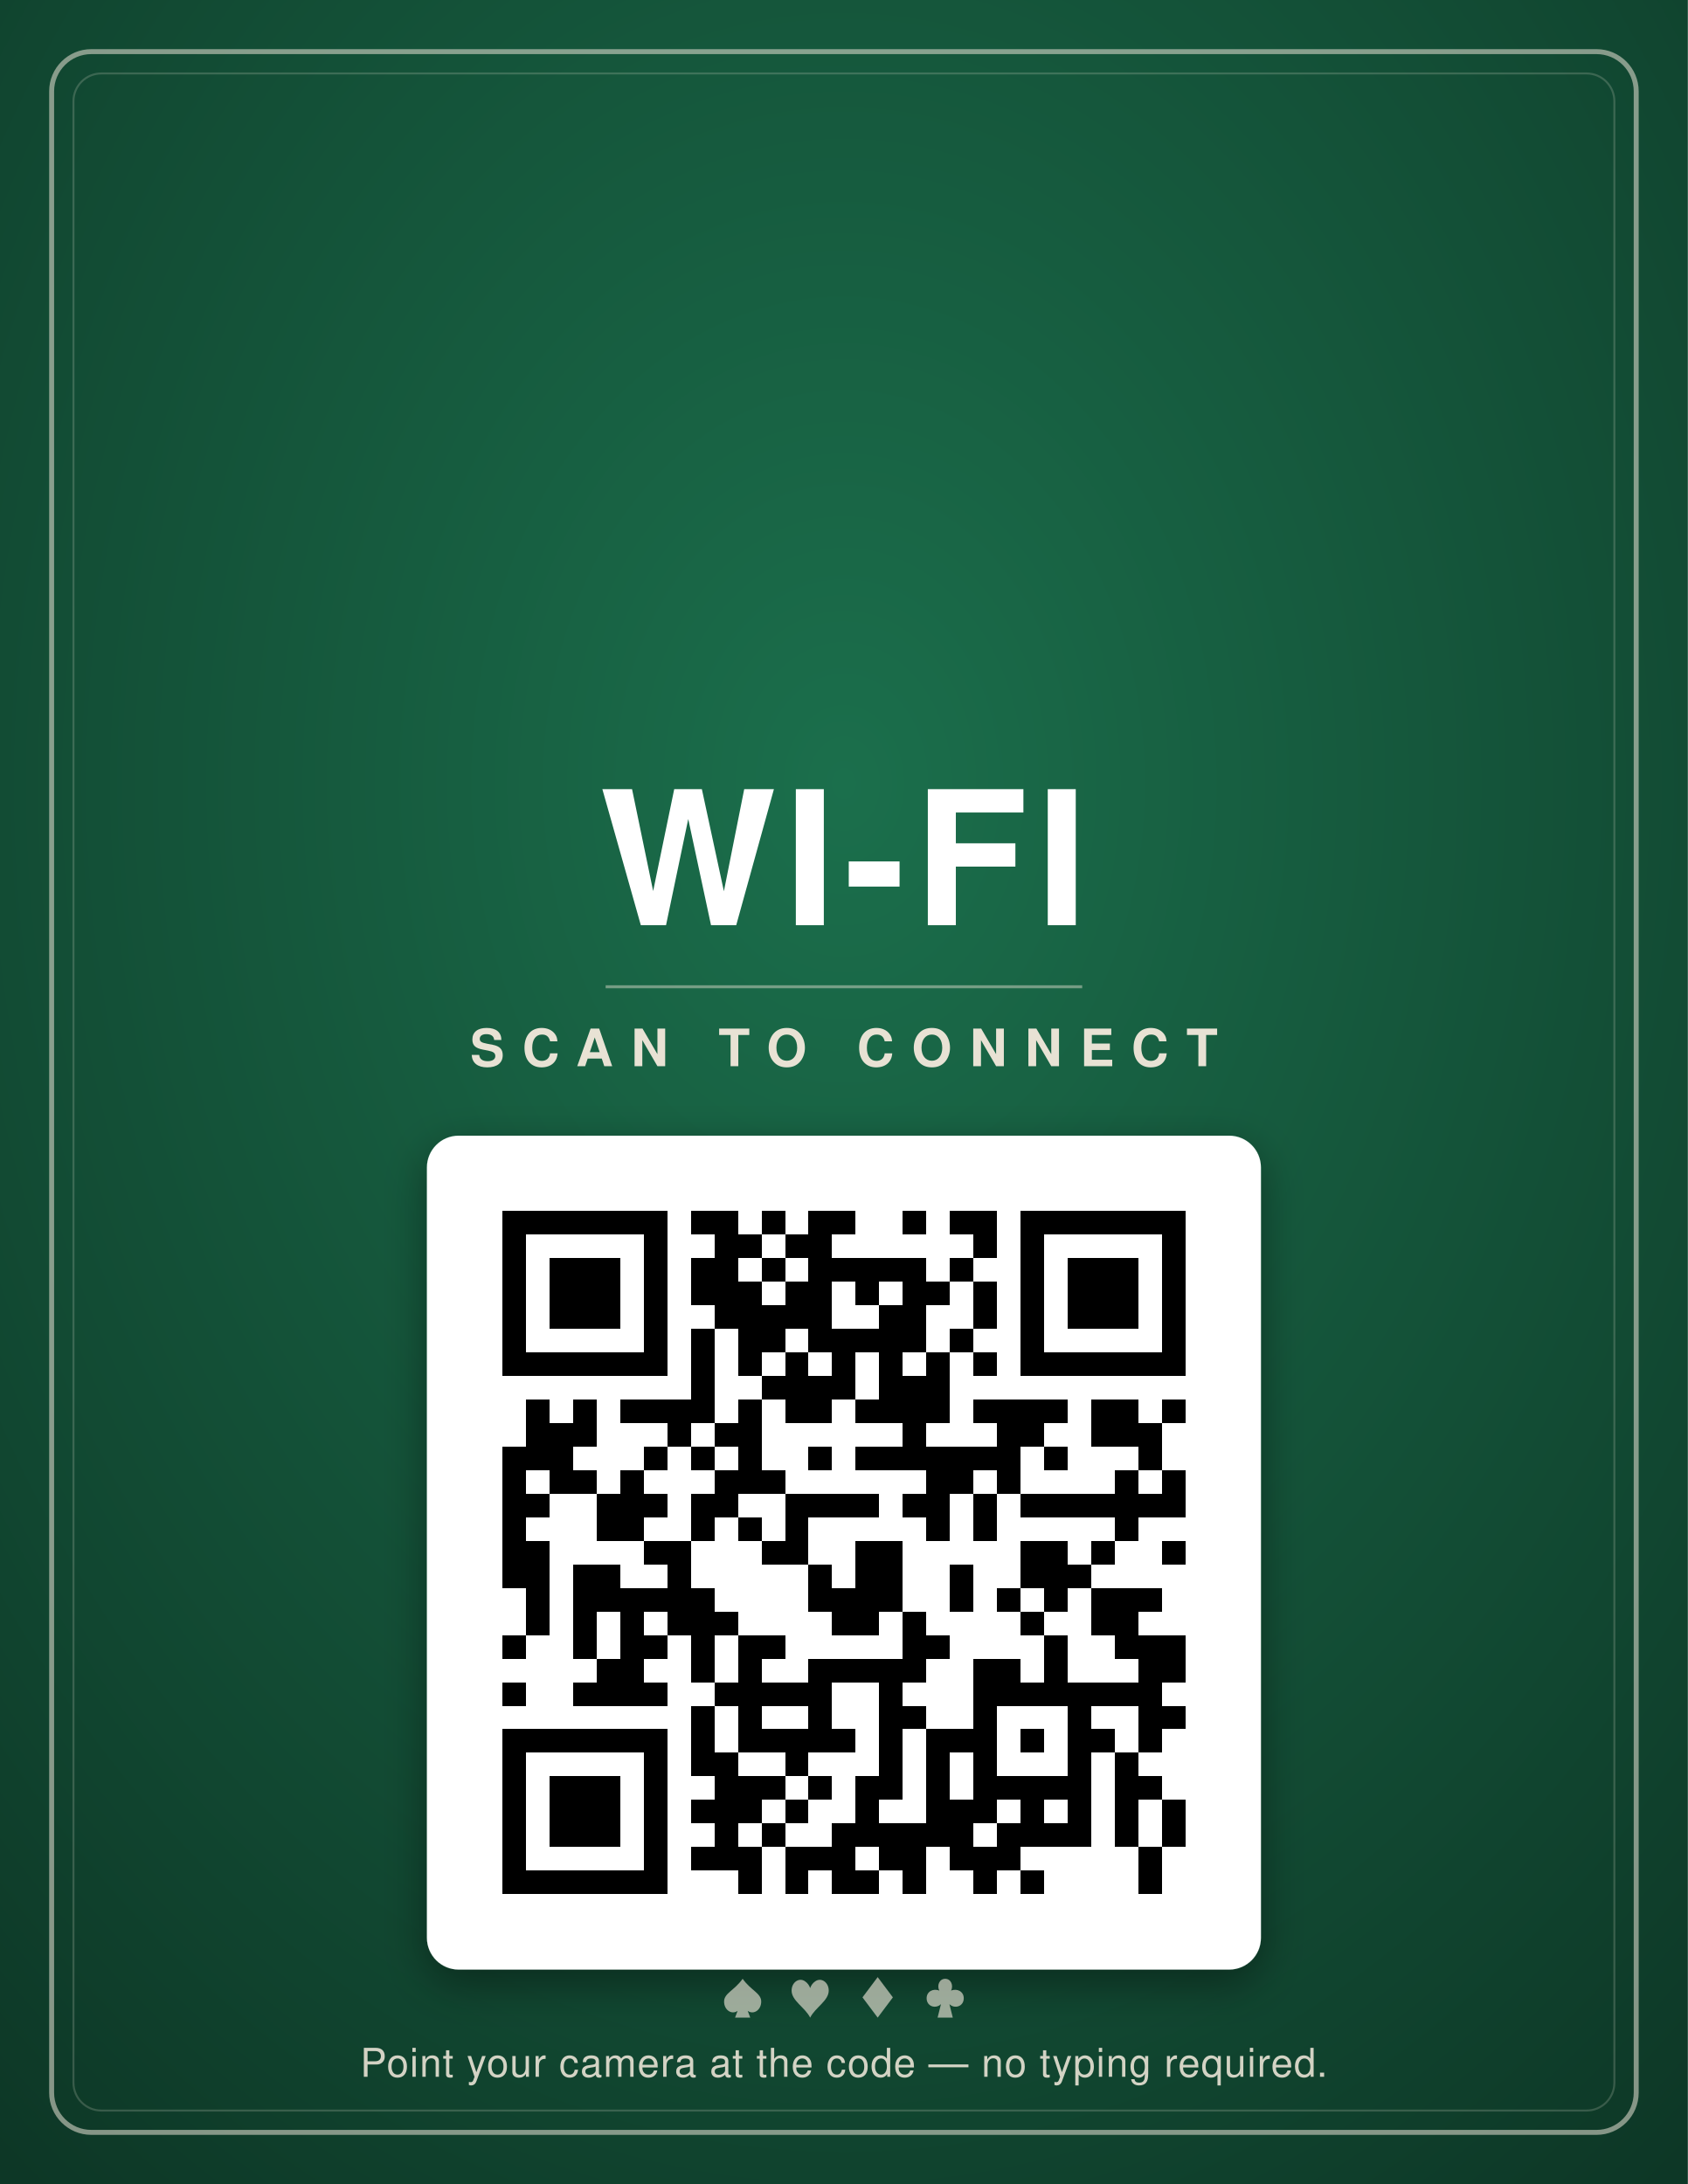
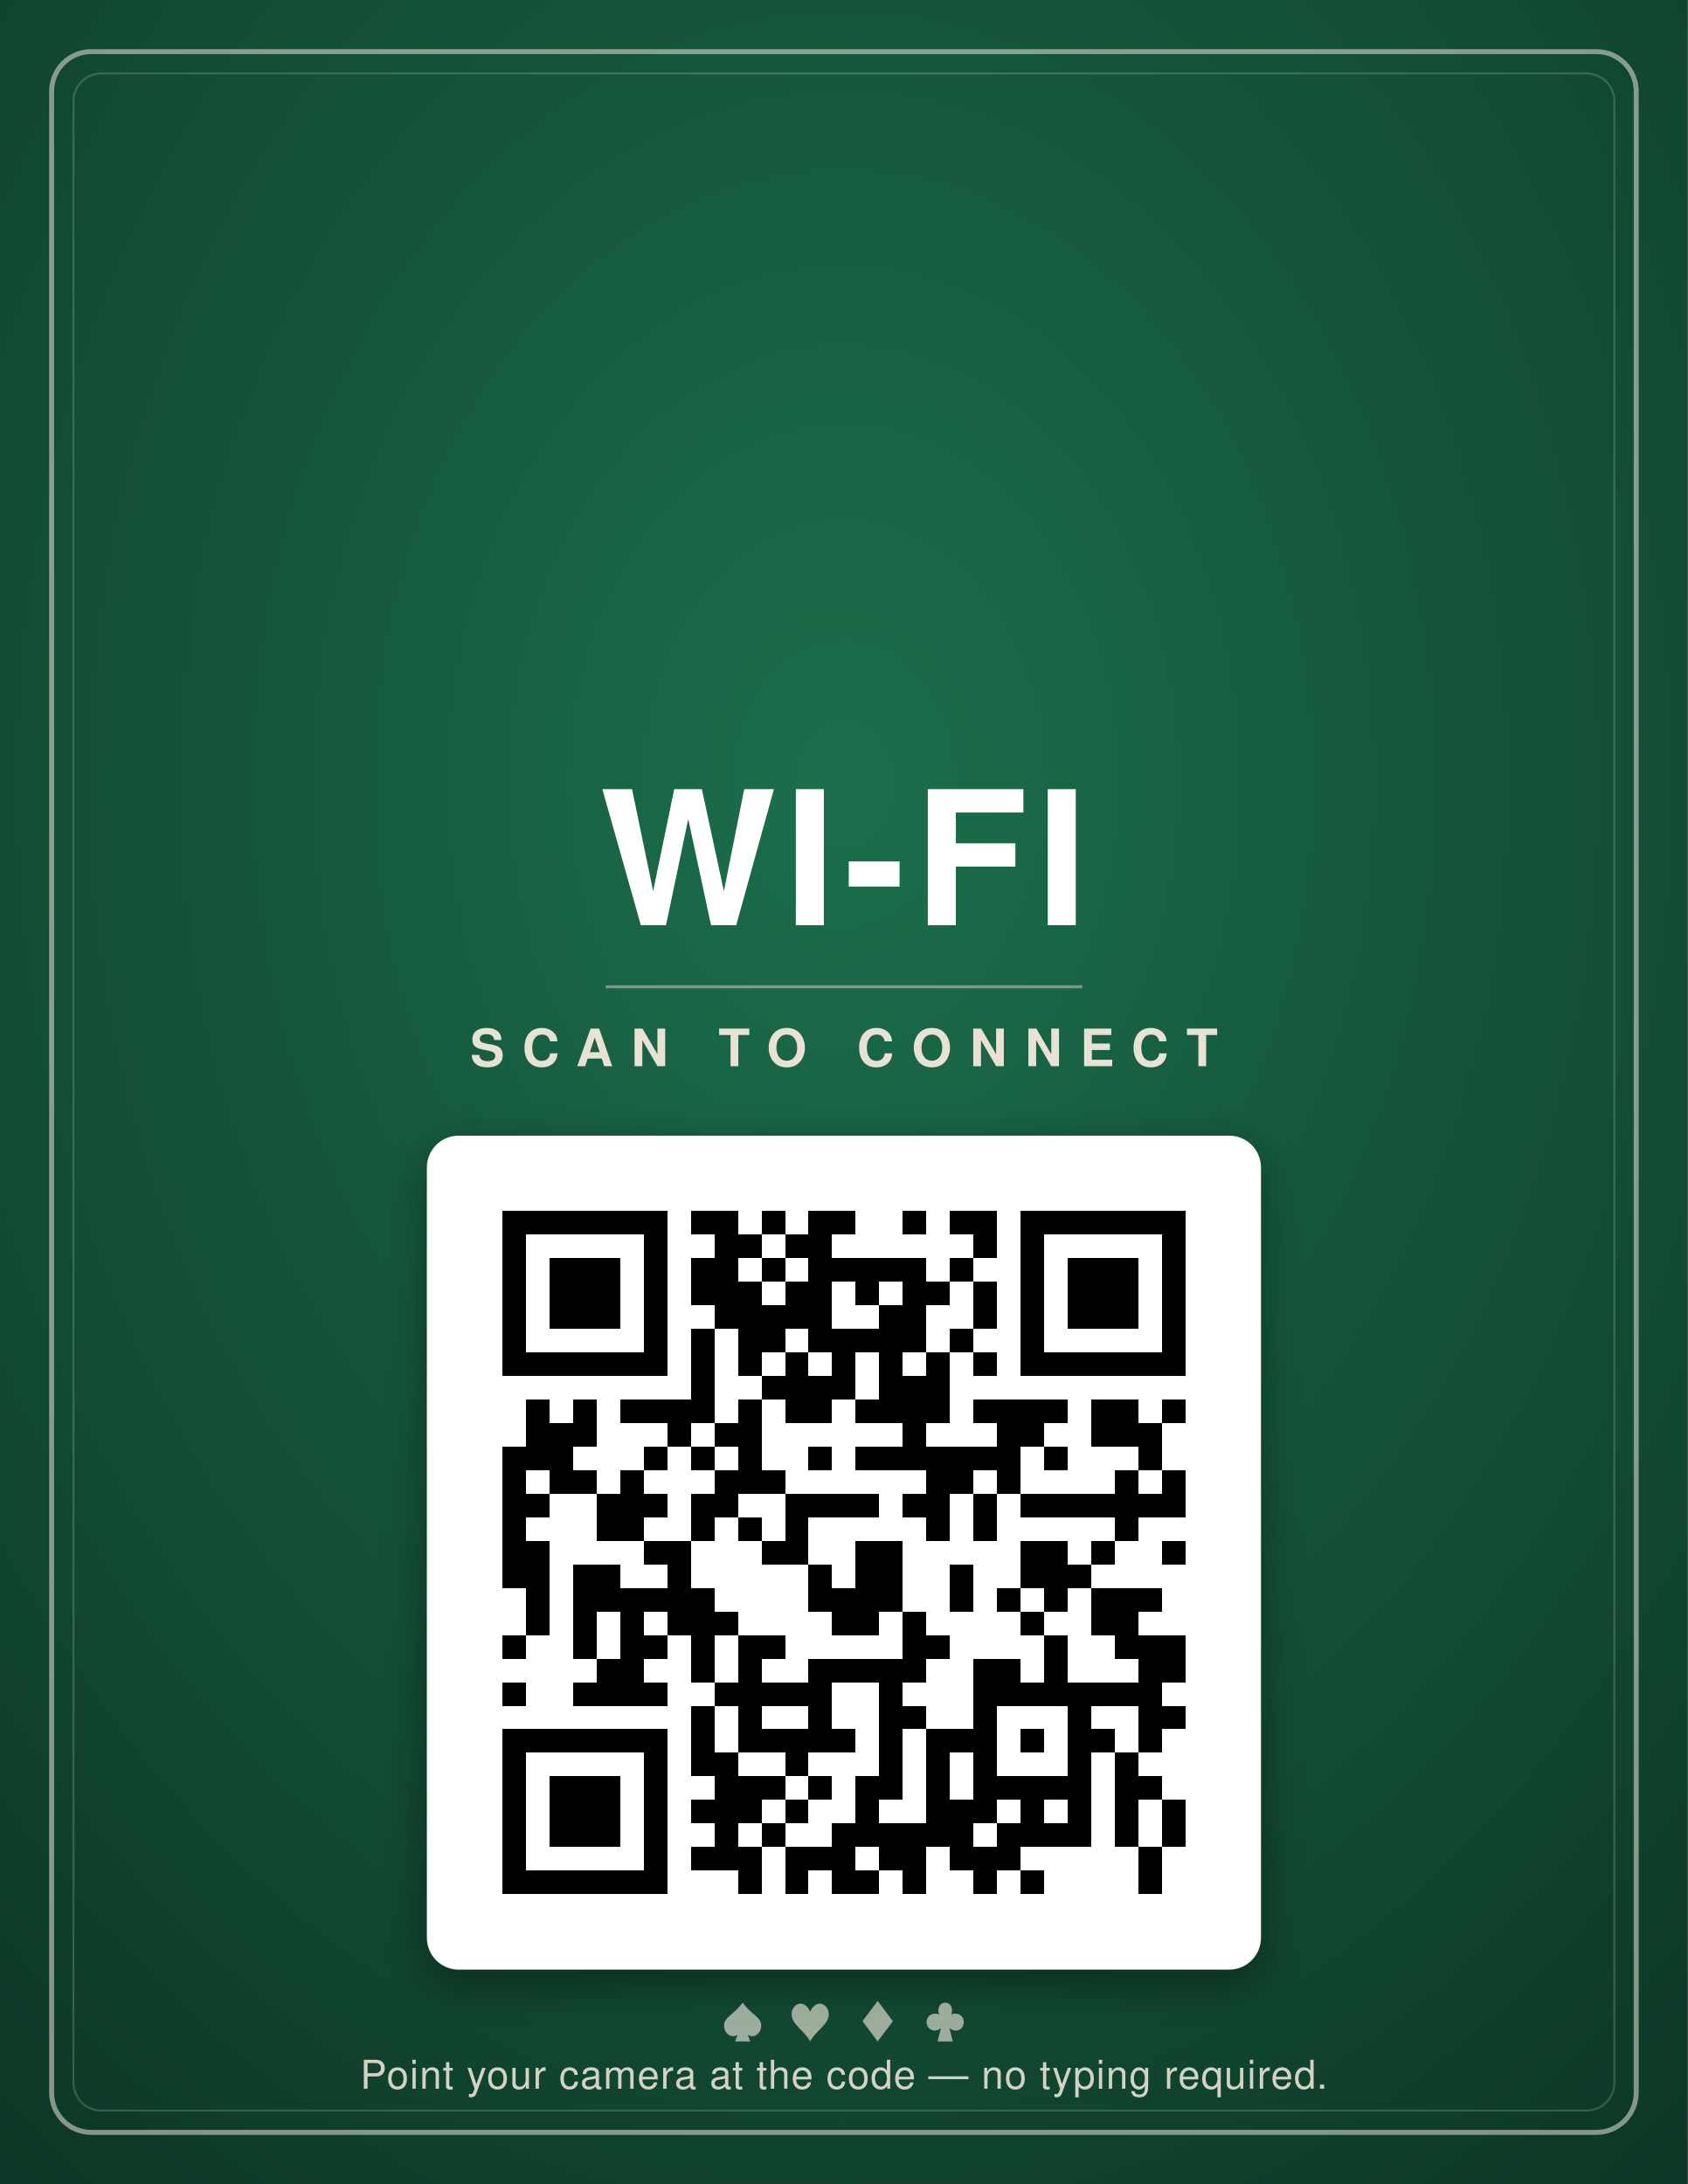
<svg xmlns="http://www.w3.org/2000/svg" xmlns:xlink="http://www.w3.org/1999/xlink" width="8.5in" height="11in" viewBox="0 0 850 1100" role="img" aria-label="Scan the QR code to join the Wi-Fi">
  <defs>
    <radialGradient id="felt" cx="50%" cy="36%" r="80%">
      <stop offset="0%" stop-color="#1b6f4c" />
      <stop offset="100%" stop-color="#0d3726" />
    </radialGradient>
    <filter id="cardShadow" x="-25%" y="-25%" width="150%" height="150%">
      <feDropShadow dx="0" dy="7" stdDeviation="11" flood-color="#000000" flood-opacity="0.4" />
    </filter>
    <g id="suit-row" fill="#e8e2d4">
      <path transform="translate(-51,0) scale(0.85)" d="M0 -11 C 5 -4, 11 -2.5, 11 2.5 C 11 7.5, 6.5 10.5, 3 8 L 4.5 12 L -4.5 12 L -3 8 C -6.5 10.5, -11 7.5, -11 2.5 C -11 -2.5, -5 -4, 0 -11 Z" />
      <path transform="translate(-17,0) scale(0.85)" d="M0 12 C -3 6, -11 2, -11 -4 C -11 -9, -6.5 -12, -3 -9.5 C -1.5 -8.5, -0.5 -7, 0 -5.5 C 0.5 -7, 1.5 -8.5, 3 -9.5 C 6.5 -12, 11 -9, 11 -4 C 11 2, 3 6, 0 12 Z" />
      <path transform="translate(17,0) scale(0.85)" d="M0 -12 L 9 0 L 0 12 L -9 0 Z" />
      <path transform="translate(51,0) scale(0.85)" d="M-4.5 12 L 4.5 12 L 2.5 4 C 5.5 7, 11 5.5, 11 0.5 C 11 -3.5, 7 -5.5, 3.5 -4 C 5 -7, 3.5 -11, 0 -11 C -3.5 -11, -5 -7, -3.5 -4 C -7 -5.5, -11 -3.5, -11 0.5 C -11 5.5, -5.5 7, -2.5 4 Z" />
    </g>
  </defs>
  <rect width="850" height="1100" fill="url(#felt)" />
  <rect x="26" y="26" width="798" height="1048" rx="20" fill="none" stroke="#e8e2d4" stroke-opacity="0.55" stroke-width="2.5" />
  <rect x="37" y="37" width="776" height="1026" rx="14" fill="none" stroke="#e8e2d4" stroke-opacity="0.2" stroke-width="1" />
  <text x="425" y="466" text-anchor="middle" font-family="Helvetica Neue, Helvetica, Arial, sans-serif" font-size="94" font-weight="700" letter-spacing="4" fill="#ffffff">WI-FI</text>
  <line x1="305" y1="497" x2="545" y2="497" stroke="#e8e2d4" stroke-opacity="0.45" stroke-width="1.5" />
  <text x="425" y="537" text-anchor="middle" font-family="Helvetica Neue, Helvetica, Arial, sans-serif" font-size="26" font-weight="600" letter-spacing="9" fill="#e8e2d4">SCAN TO CONNECT</text>
  <rect x="215" y="572" width="420" height="420" rx="16" fill="#ffffff" filter="url(#cardShadow)" />
  <g transform="translate(253,610) scale(11.8621)" shape-rendering="crispEdges">
    <path fill="#000000" d="M0 0h7v1h-7zM8 0h2v1h-2zM11 0h1v1h-1zM13 0h2v1h-2zM17 0h1v1h-1zM19 0h2v1h-2zM22 0h7v1h-7zM0 1h1v1h-1zM6 1h1v1h-1zM9 1h2v1h-2zM12 1h2v1h-2zM20 1h1v1h-1zM22 1h1v1h-1zM28 1h1v1h-1zM0 2h1v1h-1zM2 2h3v1h-3zM6 2h1v1h-1zM8 2h2v1h-2zM11 2h1v1h-1zM13 2h5v1h-5zM19 2h1v1h-1zM22 2h1v1h-1zM24 2h3v1h-3zM28 2h1v1h-1zM0 3h1v1h-1zM2 3h3v1h-3zM6 3h1v1h-1zM8 3h3v1h-3zM12 3h2v1h-2zM15 3h1v1h-1zM17 3h2v1h-2zM20 3h1v1h-1zM22 3h1v1h-1zM24 3h3v1h-3zM28 3h1v1h-1zM0 4h1v1h-1zM2 4h3v1h-3zM6 4h1v1h-1zM9 4h5v1h-5zM16 4h2v1h-2zM20 4h1v1h-1zM22 4h1v1h-1zM24 4h3v1h-3zM28 4h1v1h-1zM0 5h1v1h-1zM6 5h1v1h-1zM8 5h1v1h-1zM10 5h2v1h-2zM13 5h5v1h-5zM19 5h1v1h-1zM22 5h1v1h-1zM28 5h1v1h-1zM0 6h7v1h-7zM8 6h1v1h-1zM10 6h1v1h-1zM12 6h1v1h-1zM14 6h1v1h-1zM16 6h1v1h-1zM18 6h1v1h-1zM20 6h1v1h-1zM22 6h7v1h-7zM8 7h1v1h-1zM11 7h4v1h-4zM16 7h3v1h-3zM1 8h1v1h-1zM3 8h1v1h-1zM5 8h4v1h-4zM10 8h1v1h-1zM12 8h2v1h-2zM15 8h4v1h-4zM20 8h4v1h-4zM25 8h2v1h-2zM28 8h1v1h-1zM1 9h3v1h-3zM7 9h1v1h-1zM9 9h2v1h-2zM17 9h1v1h-1zM21 9h2v1h-2zM25 9h3v1h-3zM0 10h3v1h-3zM6 10h1v1h-1zM8 10h1v1h-1zM10 10h1v1h-1zM13 10h1v1h-1zM15 10h7v1h-7zM23 10h1v1h-1zM27 10h1v1h-1zM0 11h1v1h-1zM2 11h2v1h-2zM5 11h1v1h-1zM9 11h3v1h-3zM18 11h2v1h-2zM21 11h1v1h-1zM26 11h1v1h-1zM28 11h1v1h-1zM0 12h2v1h-2zM4 12h3v1h-3zM8 12h2v1h-2zM12 12h4v1h-4zM17 12h2v1h-2zM20 12h1v1h-1zM22 12h7v1h-7zM0 13h1v1h-1zM4 13h2v1h-2zM8 13h1v1h-1zM10 13h1v1h-1zM12 13h1v1h-1zM18 13h1v1h-1zM20 13h1v1h-1zM26 13h1v1h-1zM0 14h2v1h-2zM6 14h2v1h-2zM11 14h2v1h-2zM15 14h2v1h-2zM22 14h2v1h-2zM25 14h1v1h-1zM28 14h1v1h-1zM0 15h2v1h-2zM3 15h2v1h-2zM7 15h1v1h-1zM13 15h1v1h-1zM15 15h2v1h-2zM19 15h1v1h-1zM22 15h3v1h-3zM1 16h1v1h-1zM3 16h6v1h-6zM13 16h4v1h-4zM19 16h1v1h-1zM21 16h1v1h-1zM23 16h1v1h-1zM25 16h3v1h-3zM1 17h1v1h-1zM3 17h1v1h-1zM5 17h1v1h-1zM7 17h3v1h-3zM14 17h2v1h-2zM17 17h1v1h-1zM22 17h1v1h-1zM25 17h2v1h-2zM0 18h1v1h-1zM3 18h1v1h-1zM5 18h2v1h-2zM8 18h1v1h-1zM10 18h2v1h-2zM17 18h2v1h-2zM23 18h1v1h-1zM26 18h3v1h-3zM4 19h2v1h-2zM8 19h1v1h-1zM10 19h1v1h-1zM13 19h5v1h-5zM20 19h2v1h-2zM23 19h1v1h-1zM27 19h2v1h-2zM0 20h1v1h-1zM3 20h4v1h-4zM9 20h5v1h-5zM16 20h1v1h-1zM20 20h8v1h-8zM8 21h1v1h-1zM10 21h1v1h-1zM13 21h1v1h-1zM16 21h2v1h-2zM20 21h1v1h-1zM24 21h1v1h-1zM27 21h2v1h-2zM0 22h7v1h-7zM8 22h1v1h-1zM10 22h5v1h-5zM16 22h1v1h-1zM18 22h3v1h-3zM22 22h1v1h-1zM24 22h2v1h-2zM27 22h1v1h-1zM0 23h1v1h-1zM6 23h1v1h-1zM8 23h2v1h-2zM12 23h1v1h-1zM16 23h1v1h-1zM18 23h1v1h-1zM20 23h1v1h-1zM24 23h1v1h-1zM26 23h1v1h-1zM0 24h1v1h-1zM2 24h3v1h-3zM6 24h1v1h-1zM9 24h3v1h-3zM13 24h1v1h-1zM15 24h2v1h-2zM18 24h1v1h-1zM20 24h5v1h-5zM26 24h2v1h-2zM0 25h1v1h-1zM2 25h3v1h-3zM6 25h1v1h-1zM8 25h3v1h-3zM12 25h1v1h-1zM15 25h1v1h-1zM18 25h3v1h-3zM22 25h1v1h-1zM24 25h1v1h-1zM26 25h1v1h-1zM28 25h1v1h-1zM0 26h1v1h-1zM2 26h3v1h-3zM6 26h1v1h-1zM9 26h1v1h-1zM11 26h1v1h-1zM14 26h6v1h-6zM21 26h4v1h-4zM26 26h1v1h-1zM28 26h1v1h-1zM0 27h1v1h-1zM6 27h1v1h-1zM8 27h3v1h-3zM12 27h3v1h-3zM16 27h2v1h-2zM19 27h3v1h-3zM27 27h1v1h-1zM0 28h7v1h-7zM10 28h1v1h-1zM12 28h1v1h-1zM14 28h2v1h-2zM17 28h1v1h-1zM20 28h1v1h-1zM22 28h1v1h-1zM27 28h1v1h-1z" />
  </g>
-   <use xlink:href="#suit-row" transform="translate(425,1006)" opacity="0.65" />
-   <text x="425" y="1046" text-anchor="middle" font-family="Helvetica Neue, Helvetica, Arial, sans-serif" font-size="20" letter-spacing="0.5" fill="#e8e2d4" fill-opacity="0.9">Point your camera at the code — no typing required.</text>
+   <use xlink:href="#suit-row" transform="translate(425,1018)" opacity="0.65" />
+   <text x="425" y="1052" text-anchor="middle" font-family="Helvetica Neue, Helvetica, Arial, sans-serif" font-size="20" letter-spacing="0.5" fill="#e8e2d4" fill-opacity="0.9">Point your camera at the code — no typing required.</text>
</svg>
